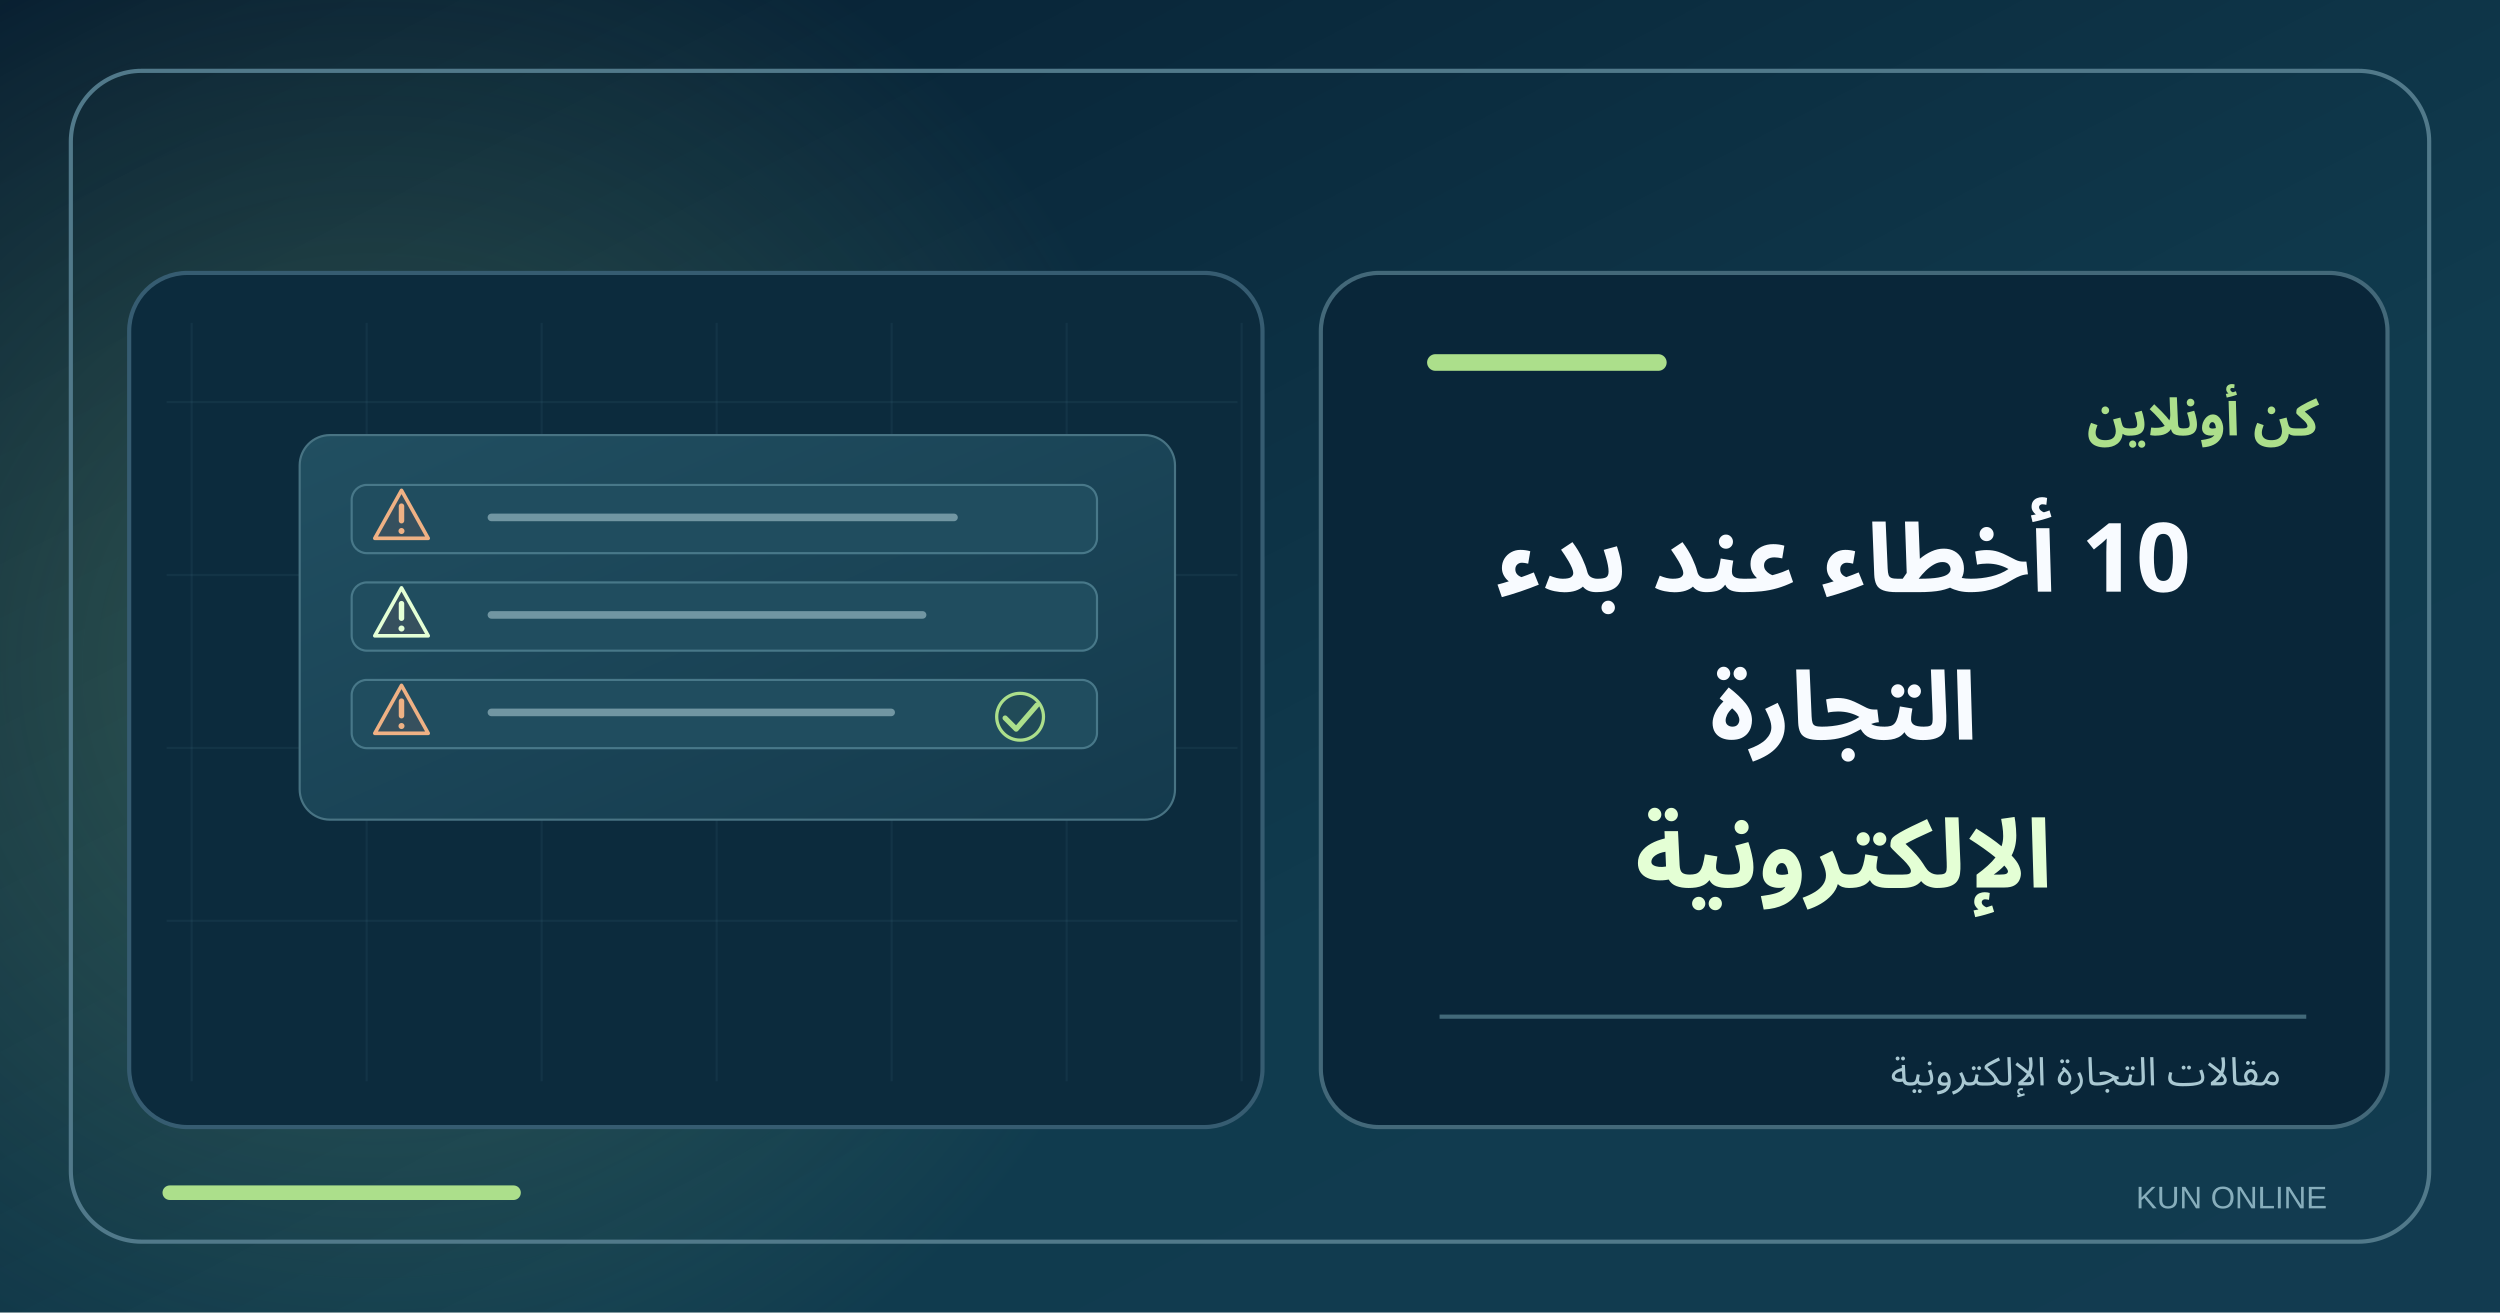
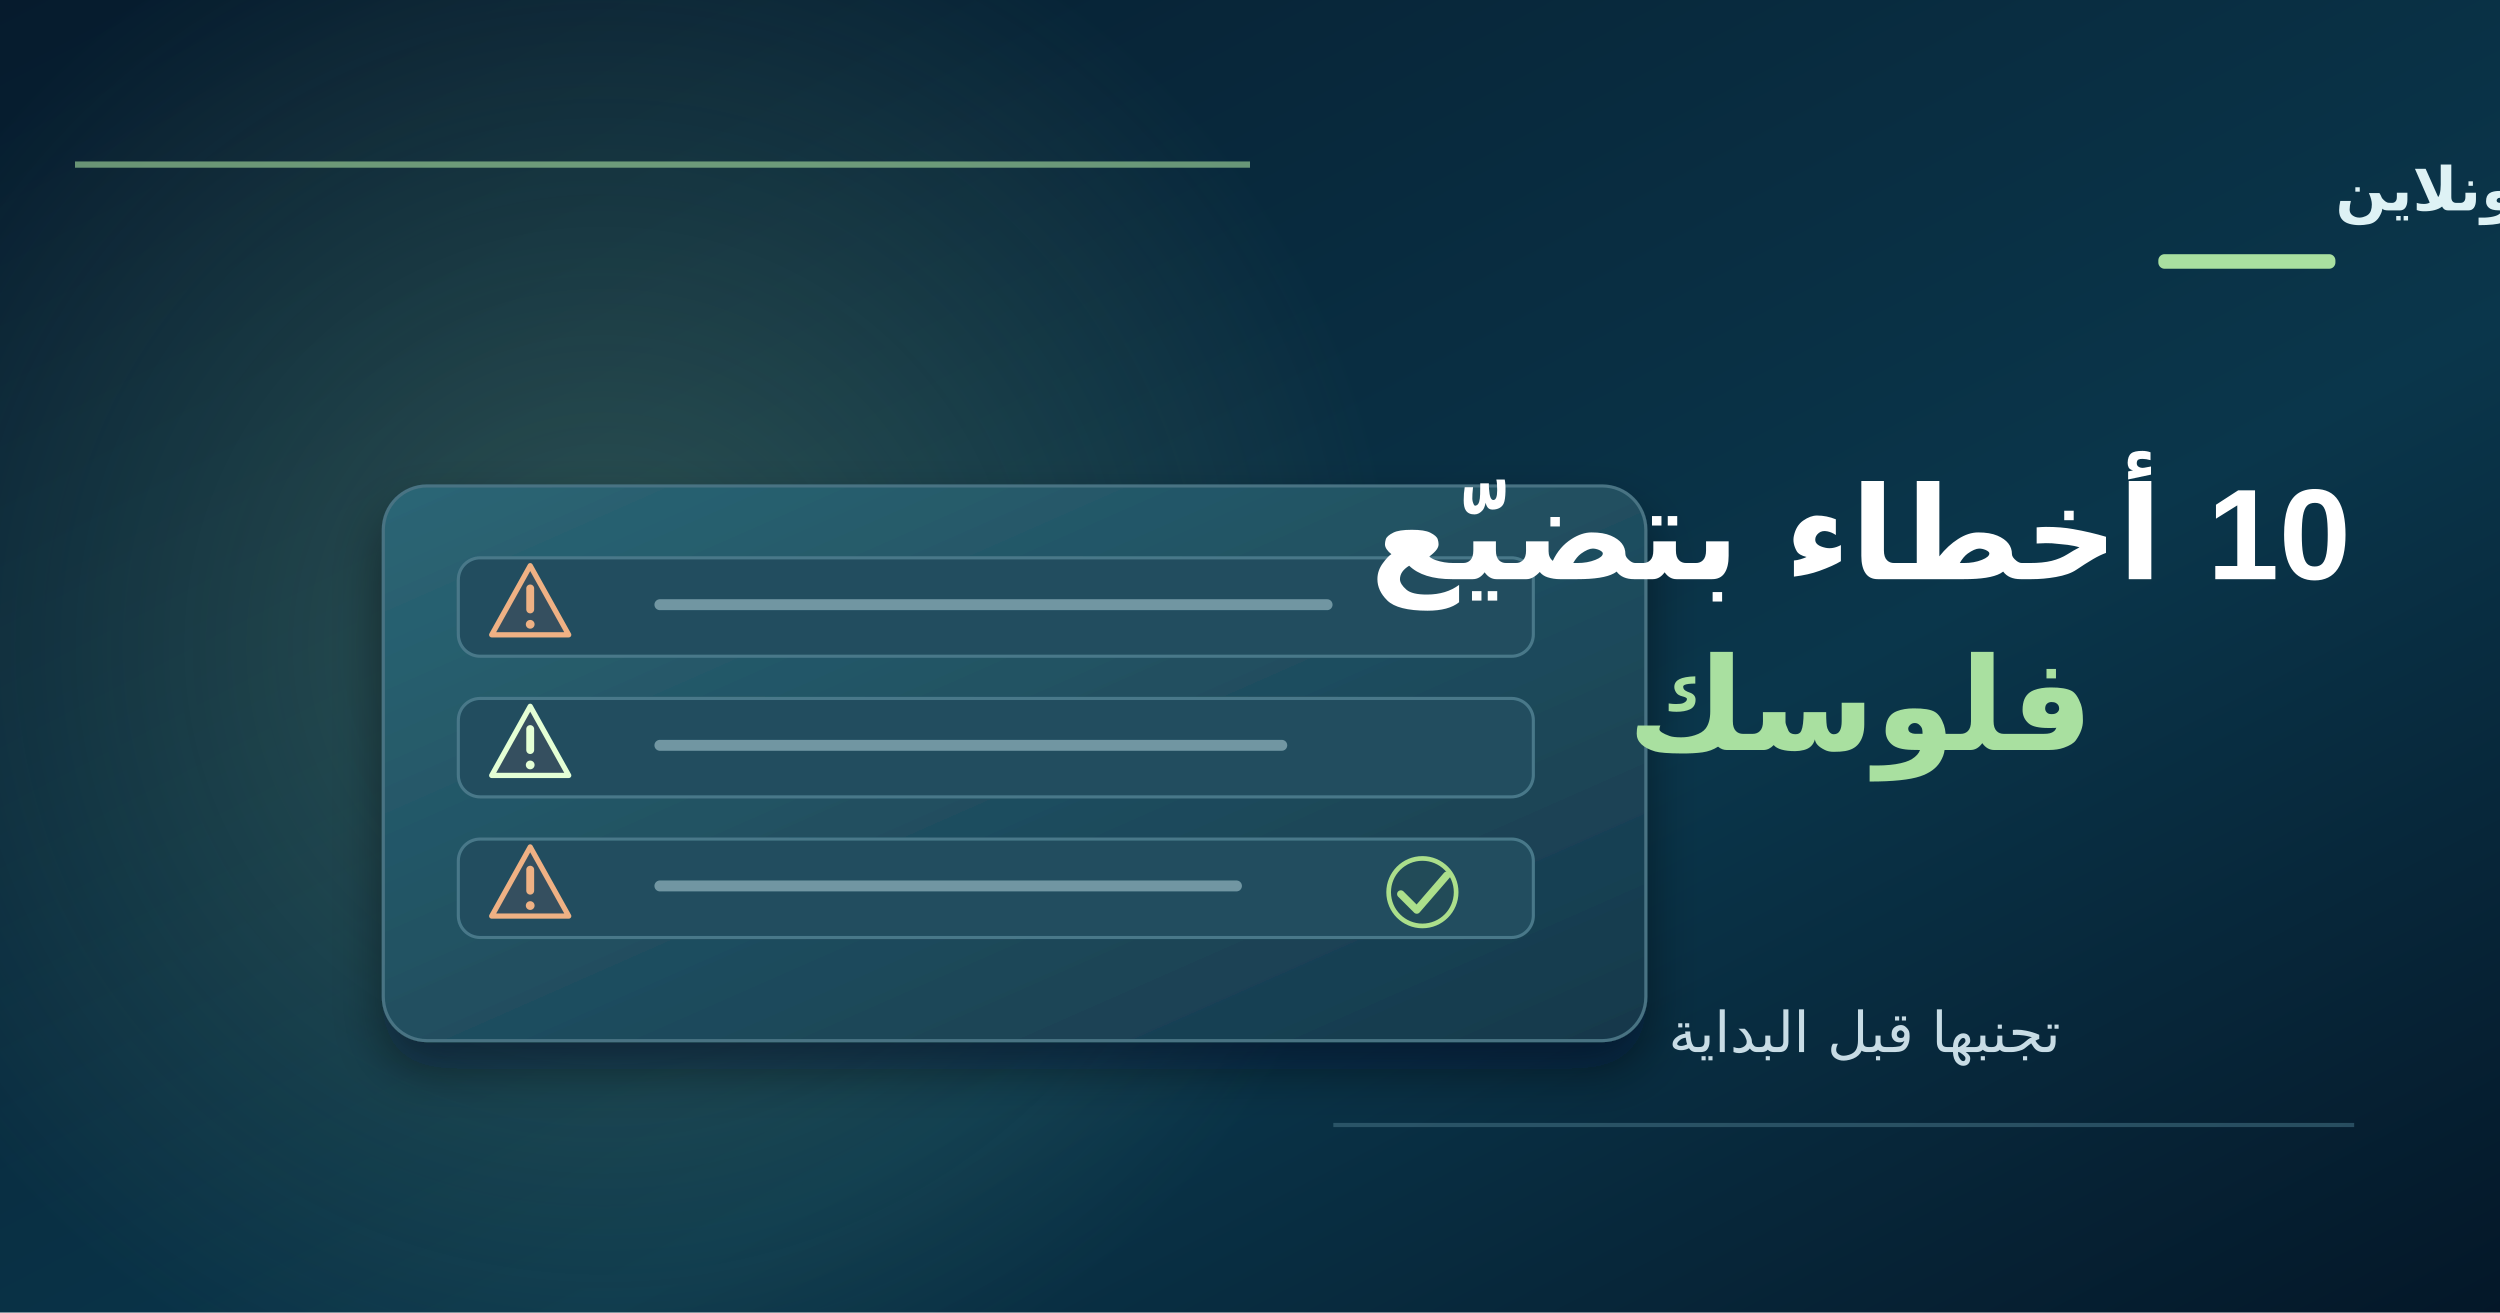
<svg xmlns="http://www.w3.org/2000/svg" width="1200" height="630" viewBox="0 0 1200 630" role="img" aria-labelledby="title desc">
  <defs>
-     <linearGradient id="back" x1="0" y1="0" x2="1" y2="1">
-       <stop stop-color="#061d30" />
-       <stop offset=".62" stop-color="#103b4e" />
-       <stop offset="1" stop-color="#123b50" />
+     <linearGradient id="bg" x1="0" y1="0" x2="1" y2="1">
+       <stop stop-color="#061b2d" />
+       <stop offset=".62" stop-color="#0a364b" />
+       <stop offset="1" stop-color="#041728" />
    </linearGradient>
+     <radialGradient id="glow">
+       <stop stop-color="#a9e0a0" stop-opacity=".23" />
+       <stop offset="1" stop-color="#a9e0a0" stop-opacity="0" />
+     </radialGradient>
    <linearGradient id="glass" x1="0" y1="0" x2="1" y2="1">
-       <stop stop-color="#214f61" />
-       <stop offset="1" stop-color="#143a4d" />
+       <stop stop-color="#2b6675" />
+       <stop offset="1" stop-color="#15384b" />
    </linearGradient>
-     <radialGradient id="bloom">
-       <stop stop-color="#acdf8b" stop-opacity=".24" />
-       <stop offset="1" stop-color="#acdf8b" stop-opacity="0" />
-     </radialGradient>
+     <filter id="drop" x="-30%" y="-30%" width="170%" height="170%">
+       <feDropShadow dx="0" dy="17" stdDeviation="16" flood-color="#010e19" flood-opacity=".45" />
+     </filter>
  </defs>
-   <rect width="1200" height="630" fill="url(#back)" />
-   <circle cx="180" cy="320" r="390" fill="url(#bloom)" />
-   <rect x="34" y="34" width="1132" height="562" rx="34" fill="none" stroke="#51798a" stroke-width="2" />
-   <rect x="62" y="131" width="544" height="410" rx="28" fill="#0c2b3d" stroke="#365c71" stroke-width="2" />
-   <g stroke="#508396" stroke-opacity=".10" stroke-width="1">
-     <path d="M92 155V519" />
-     <path d="M176 155V519" />
-     <path d="M260 155V519" />
-     <path d="M344 155V519" />
-     <path d="M428 155V519" />
-     <path d="M512 155V519" />
-     <path d="M596 155V519" />
-     <path d="M80 193H594" />
-     <path d="M80 276H594" />
-     <path d="M80 359H594" />
-     <path d="M80 442H594" />
-   </g>
-   <g id="topic-illustration" transform="translate(44 122) scale(.52)">
+   <rect width="1200" height="630" fill="url(#bg)" />
+   <circle cx="290" cy="310" r="381" fill="url(#glow)" />
+   <path d="M36 79H600" stroke="#a9e0a0" stroke-width="3" opacity=".6" />
+   <g id="topic-art" filter="url(#drop)" transform="translate(40 108) scale(.75)">
    <rect x="192" y="167" width="808" height="355" rx="28" fill="url(#glass)" stroke="#487383" stroke-width="2" />
    <rect x="240" y="213" width="688" height="63" rx="14" fill="#204d5f" stroke="#487889" stroke-width="2" />
    <g transform="translate(258 213) scale(0.56)">
      <path d="M50 9L94 88H6Z" fill="#36505e" stroke="#efb184" stroke-width="6" stroke-linecap="round" stroke-linejoin="round" />
      <path d="M50 35V59" fill="none" stroke="#efb184" stroke-width="9" stroke-linecap="round" stroke-linejoin="round" />
      <circle cx="50" cy="76" r="5" fill="#efb184" stroke="none" stroke-width="0" />
    </g>
    <path d="M369 243L796 243" fill="none" stroke="#7196a2" stroke-width="7" stroke-linecap="round" stroke-linejoin="round" />
    <rect x="240" y="303" width="688" height="63" rx="14" fill="#204d5f" stroke="#487889" stroke-width="2" />
    <g transform="translate(258 303) scale(0.56)">
      <path d="M50 9L94 88H6Z" fill="#36505e" stroke="#e4ffd5" stroke-width="6" stroke-linecap="round" stroke-linejoin="round" />
      <path d="M50 35V59" fill="none" stroke="#e4ffd5" stroke-width="9" stroke-linecap="round" stroke-linejoin="round" />
      <circle cx="50" cy="76" r="5" fill="#e4ffd5" stroke="none" stroke-width="0" />
    </g>
    <path d="M369 333L767 333" fill="none" stroke="#7196a2" stroke-width="7" stroke-linecap="round" stroke-linejoin="round" />
    <rect x="240" y="393" width="688" height="63" rx="14" fill="#204d5f" stroke="#487889" stroke-width="2" />
    <g transform="translate(258 393) scale(0.56)">
      <path d="M50 9L94 88H6Z" fill="#36505e" stroke="#efb184" stroke-width="6" stroke-linecap="round" stroke-linejoin="round" />
      <path d="M50 35V59" fill="none" stroke="#efb184" stroke-width="9" stroke-linecap="round" stroke-linejoin="round" />
      <circle cx="50" cy="76" r="5" fill="#efb184" stroke="none" stroke-width="0" />
    </g>
    <path d="M369 423L738 423" fill="none" stroke="#7196a2" stroke-width="7" stroke-linecap="round" stroke-linejoin="round" />
    <g transform="translate(827 397) scale(0.6)">
      <circle cx="50" cy="50" r="36" fill="#214b58" stroke="#acdf8b" stroke-width="5" />
      <path d="M27 52L44 69L76 32" fill="none" stroke="#acdf8b" stroke-width="8" stroke-linecap="round" stroke-linejoin="round" />
    </g>
  </g>
-   <rect x="634" y="131" width="512" height="410" rx="28" fill="#092639" stroke="#436879" stroke-width="2" />
-   <rect x="685" y="170" width="115" height="8" rx="4" fill="#acdf8b" />
-   <text x="1113" y="209" direction="rtl" text-anchor="start" font-family="Cairo,Tajawal,Noto Sans Arabic,Segoe UI,Arial,sans-serif" font-size="25" font-weight="700" fill="#acdf8b">كن أونلاين</text>
-   <g id="article-title">
-     <text x="885" y="284" text-anchor="middle" direction="rtl" unicode-bidi="plaintext" font-family="Cairo,Tajawal,Noto Sans Arabic,Segoe UI,Arial,sans-serif" font-size="46" font-weight="700" letter-spacing="0" fill="#f8fbff">10 أخطاء عند بدء</text>
-     <text x="885" y="355" text-anchor="middle" direction="rtl" unicode-bidi="plaintext" font-family="Cairo,Tajawal,Noto Sans Arabic,Segoe UI,Arial,sans-serif" font-size="46" font-weight="700" letter-spacing="0" fill="#f8fbff">التجارة</text>
-     <text x="885" y="426" text-anchor="middle" direction="rtl" unicode-bidi="plaintext" font-family="Cairo,Tajawal,Noto Sans Arabic,Segoe UI,Arial,sans-serif" font-size="46" font-weight="700" letter-spacing="0" fill="#e4ffd5">الإلكترونية</text>
+   <text x="1121" y="101" direction="rtl" text-anchor="end" font-family="Cairo,Tajawal,Segoe UI,Arial,sans-serif" font-size="29" font-weight="700" fill="#def2f5">كن أونلاين</text>
+   <rect x="1036" y="122" width="85" height="7" rx="3" fill="#a9e0a0" />
+   <g id="hook">
+     <text x="893" y="278" direction="rtl" unicode-bidi="plaintext" text-anchor="middle" font-family="Cairo,Tajawal,Segoe UI,Arial,sans-serif" font-size="62" font-weight="900" fill="#ffffff">10 أخطاء بتضيّع</text>
+     <text x="893" y="360" direction="rtl" unicode-bidi="plaintext" text-anchor="middle" font-family="Cairo,Tajawal,Segoe UI,Arial,sans-serif" font-size="62" font-weight="900" fill="#a9e0a0">فلوسك</text>
  </g>
-   <path d="M691 488H1107" stroke="#426979" stroke-width="2" />
-   <text x="1095" y="521" direction="rtl" text-anchor="start" font-family="Cairo,Tajawal,Noto Sans Arabic,Segoe UI,Arial,sans-serif" font-size="19" fill="#a9c8d2">مقالات التجارة الإلكترونية</text>
-   <rect x="78" y="569" width="172" height="7" rx="3.5" fill="#acdf8b" />
-   <text x="1117" y="580" direction="rtl" text-anchor="start" font-family="Arial,sans-serif" font-size="15" fill="#87aebc">KUN ONLINE</text>
+   <text x="895" y="505" direction="rtl" text-anchor="middle" font-family="Cairo,Tajawal,Segoe UI,Arial,sans-serif" font-size="27" fill="#c8dce5">تجنبها قبل البداية</text>
+   <path d="M640 540H1130" stroke="#3f6d7f" stroke-width="2" opacity=".6" />
</svg>
